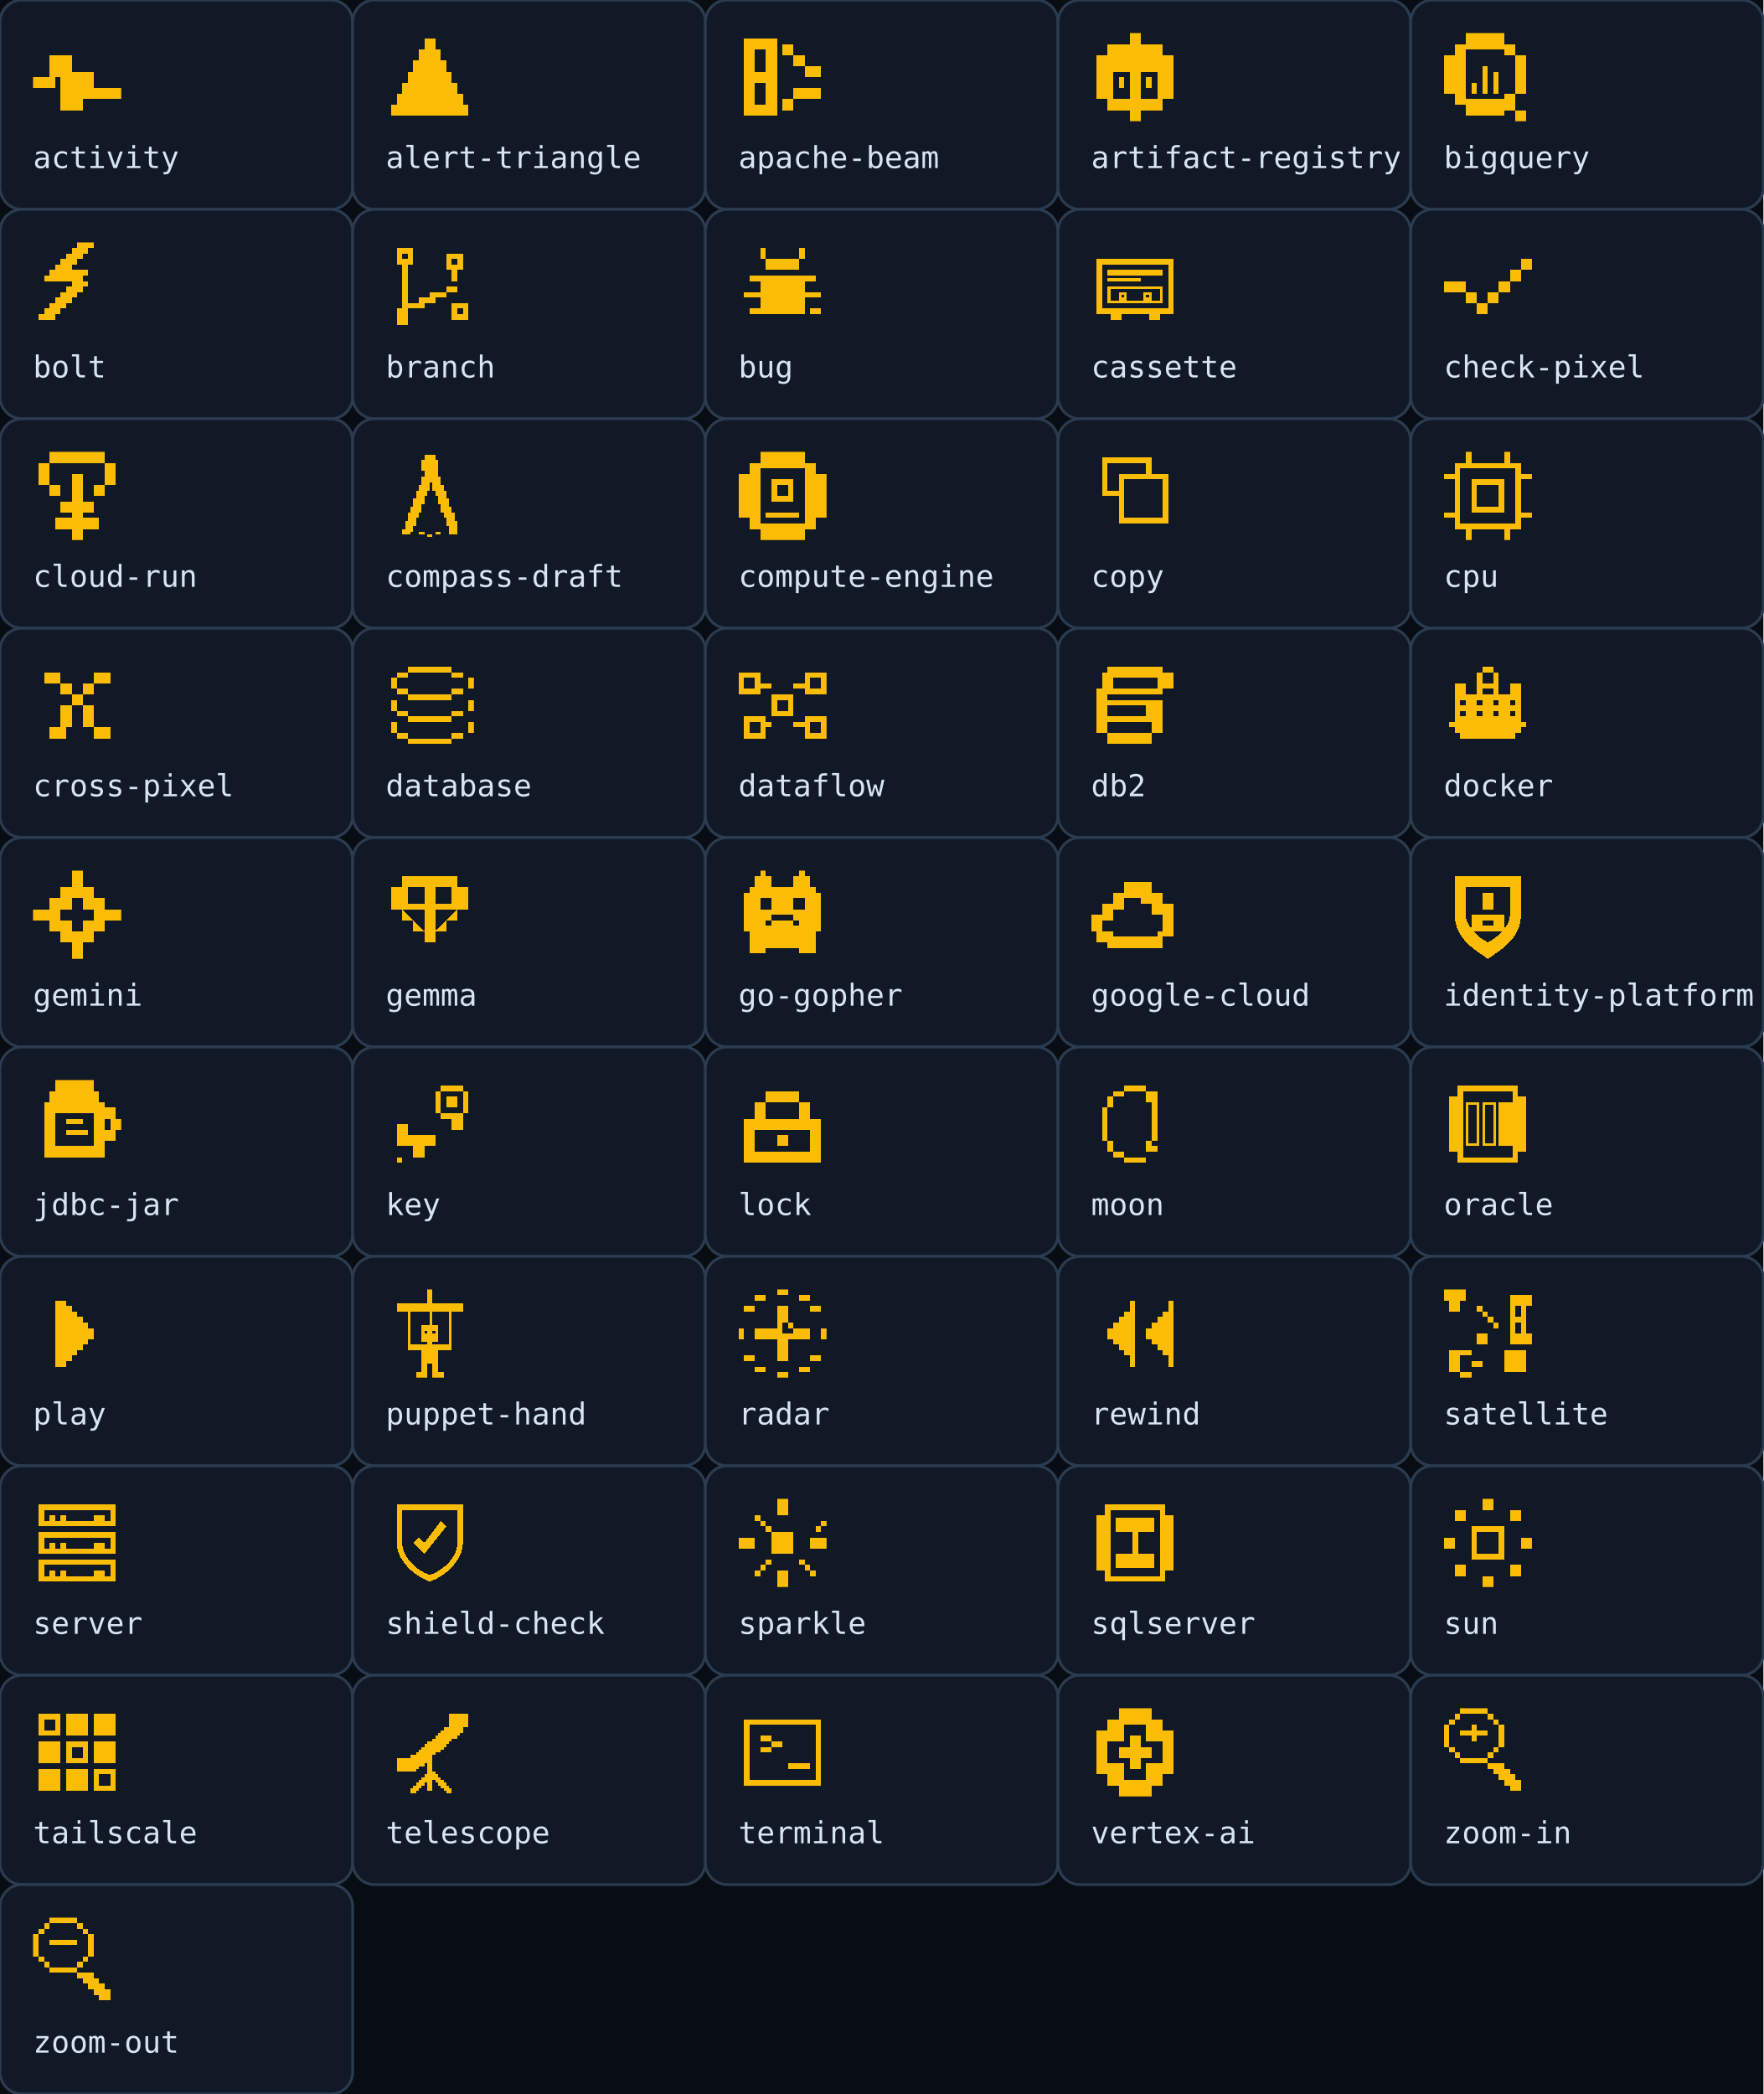
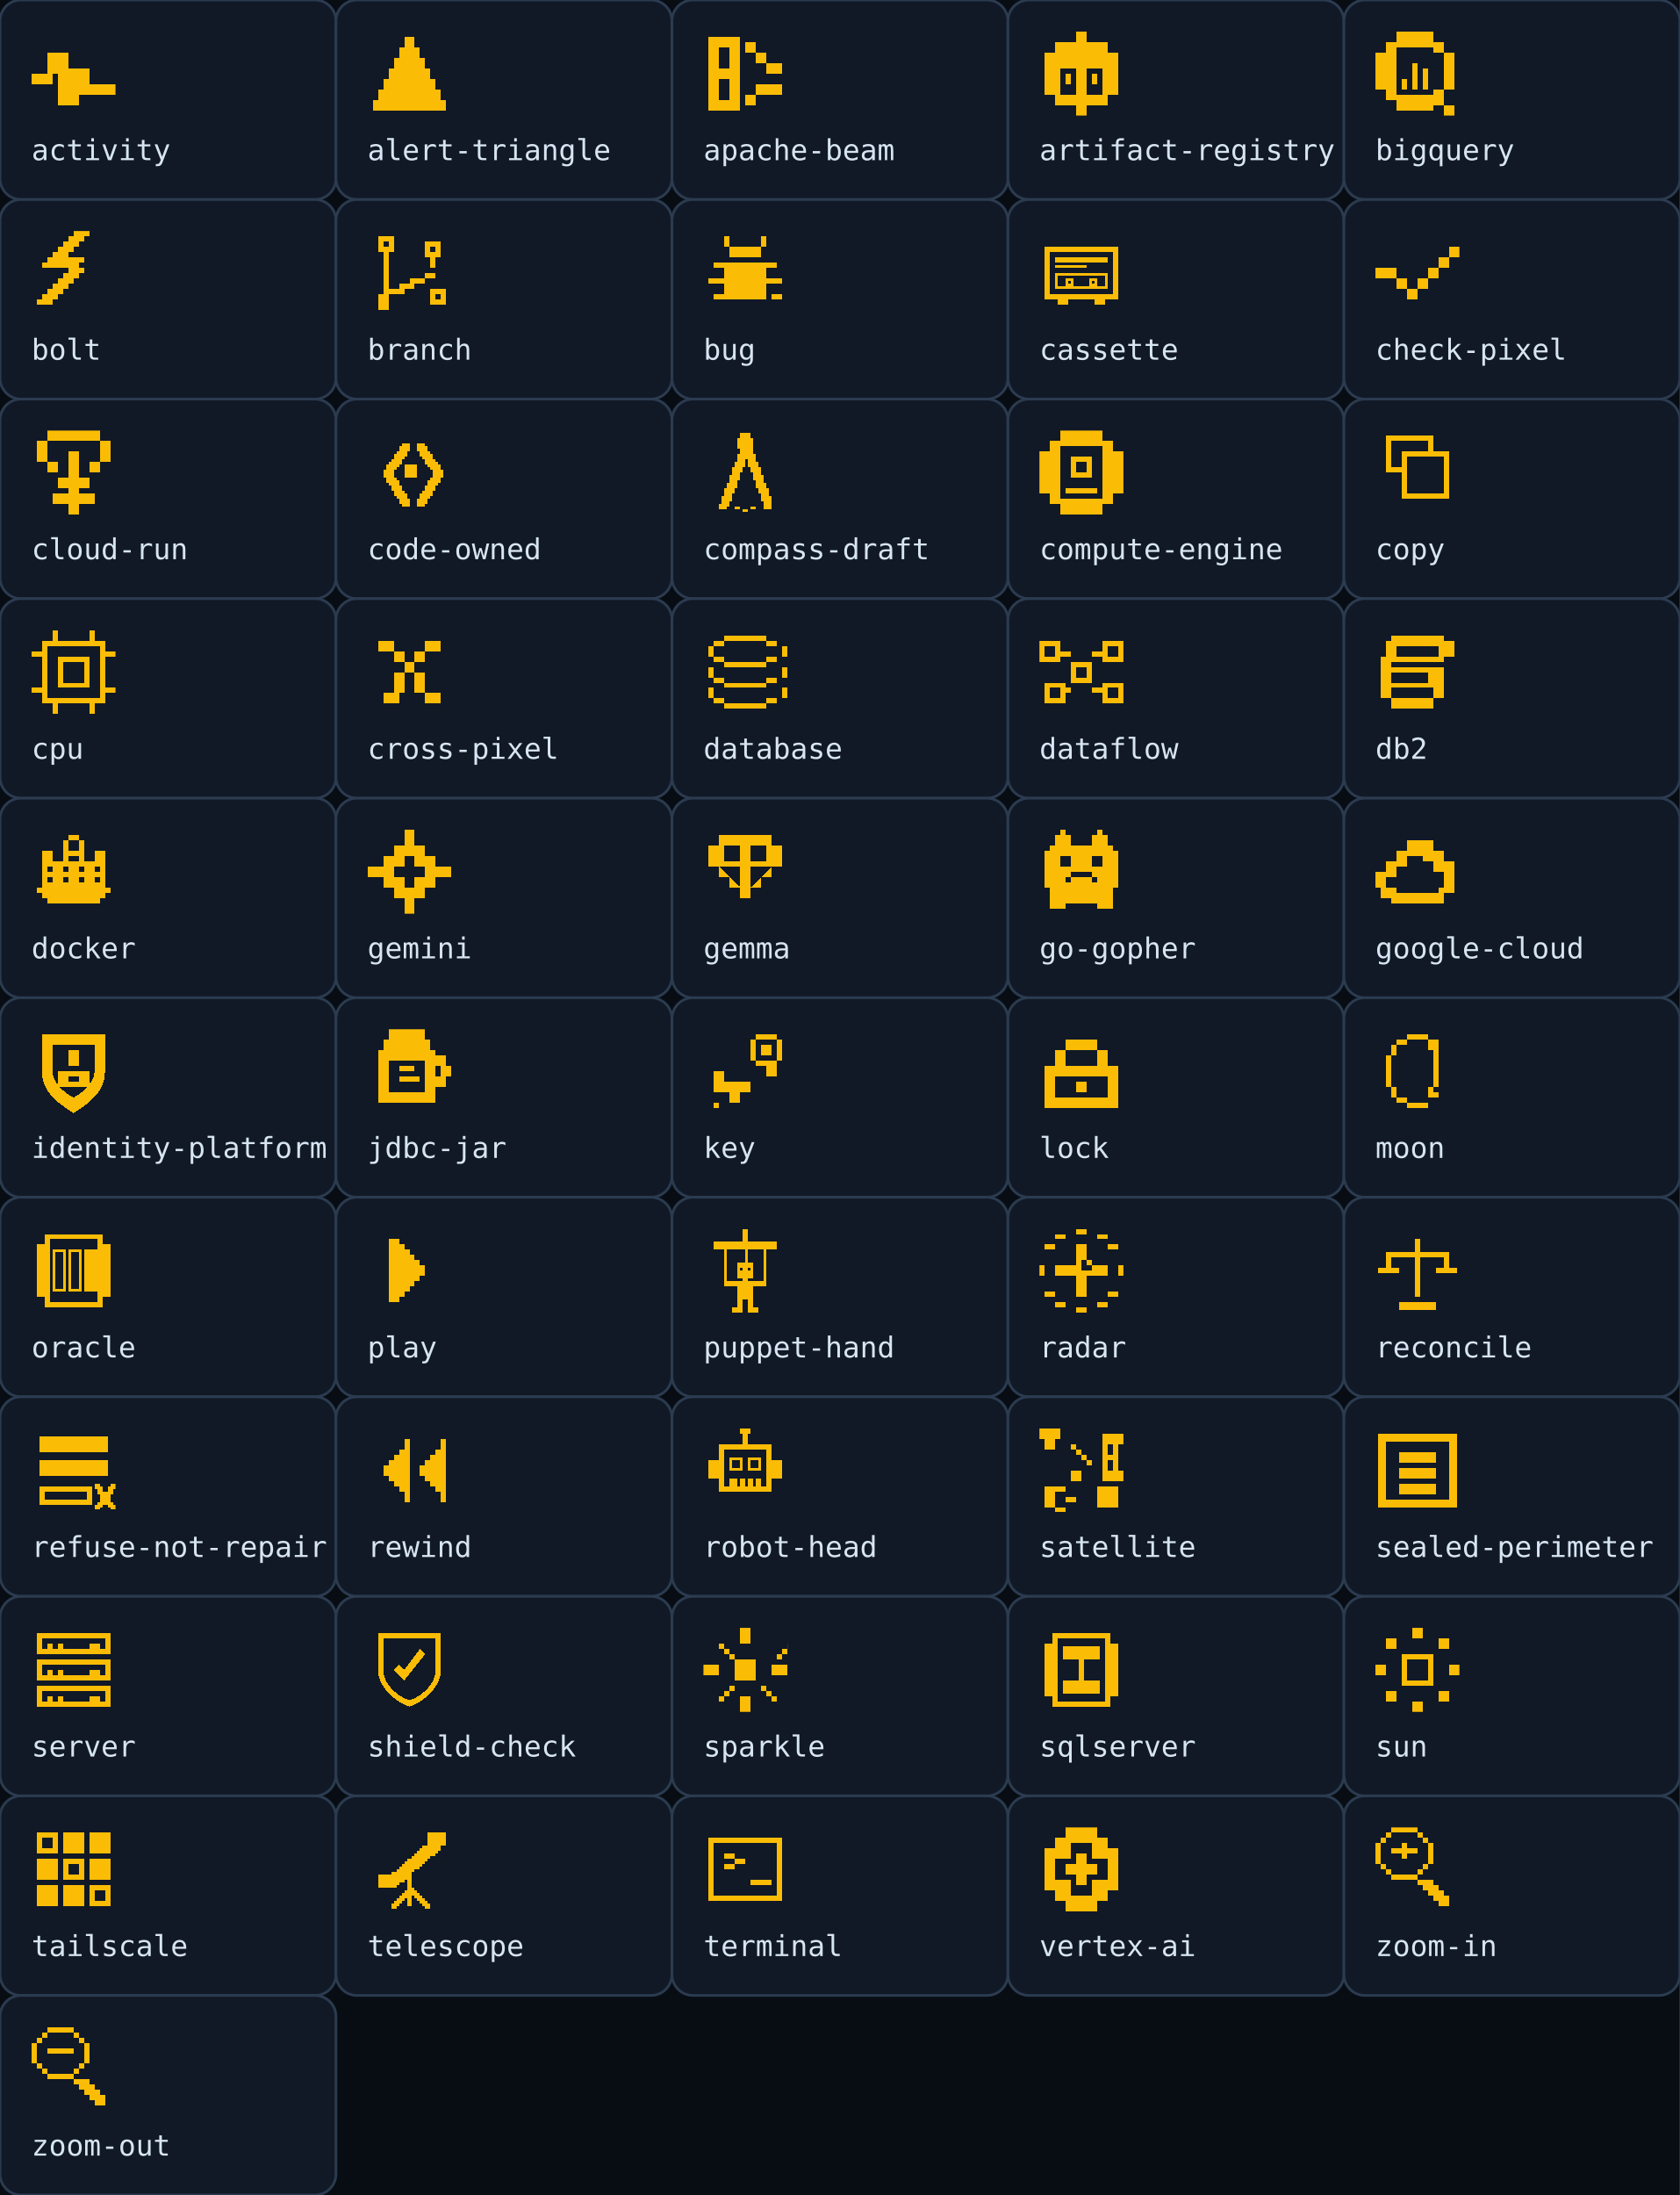
- <svg xmlns="http://www.w3.org/2000/svg" width="640" height="760" viewBox="0 0 640 760">
+ <svg xmlns="http://www.w3.org/2000/svg" width="640" height="836" viewBox="0 0 640 836">
  <defs>
    <symbol id="pixel-activity" viewBox="0 0 16 16">
      <path d="M0 8h4v2H0V8zm3 0h2v-4H3v4zm2-4h2v10H5V4zm2 10h2v-7H7v7zm2-7h2v5H9V7zm2 5h2v-2h-2v2zm2-2h3v2h-3v-2z" />
    </symbol>
    <symbol id="pixel-alert-triangle" viewBox="0 0 16 16">
      <path d="M7 1h2v2H7V1zm-1 2h4v2H6V3zm-1 2h6v2H5V5zm-1 2h8v2H4V7zm-1 2h10v2H3V9zm-1 2h12v2H2v-2zm-1 2h14v2H1v-2zm6-7h2v4H7V6zm0 5h2v2H7v-2z" />
    </symbol>
    <symbol id="pixel-apache-beam" viewBox="0 0 16 16">
      <path d="M1 1h6v14H1V1zm2 2v4h2V3H3zm0 6v4h2V9H3zm5-7h2v2H8V2zm2 2h2v2h-2V4zm2 2h3v2h-3V6zm-2 4h5v2h-5v-2zm-2 2h2v2H8v-2z" />
    </symbol>
    <symbol id="pixel-artifact-registry" viewBox="0 0 16 16">
      <path d="M7 0h2v2h4v2h2v8h-2v2H9v2H7v-2H3v-2H1V4h2V2h4V0zM4 4h8v2H4V4zm0 3v5h3V7H4zm5 0v5h3V7H9zM5 8h1v2H5V8zm5 0h1v2h-1V8z" />
    </symbol>
    <symbol id="pixel-bigquery" viewBox="0 0 16 16">
      <path d="M4 0h7v2h2v2h2v7h-2v2h-2v2H4v-2H2v-2H0V4h2V2h2V0zm0 3v9h7v-1h2V4h-2V3H4zm1 6h1v2H5V9zm2-3h1v5H7V6zm2 1h1v4H9V7zm2 5h2v2h-2v-2zm2 2h2v2h-2v-2z" />
    </symbol>
    <symbol id="pixel-bolt" viewBox="0 0 16 16">
      <path d="M8 0h3v1h-3zM7 1h3v1h-3zM6 2h3v1h-3zM5 3h3v1h-3zM4 4h3v1h-3zM3 5h7v1h-7zM2 6h7v1h-7zM7 7h3v1h-3zM6 8h3v1h-3zM5 9h3v1h-3zM4 10h3v1h-3zM3 11h3v1h-3zM2 12h3v1h-3zM1 13h3v1h-3z" />
    </symbol>
    <symbol id="pixel-branch" viewBox="0 0 16 16">
      <path d="M2 1h3v3H2V1zm1 1v1h1V2H3zm0 2h1v8H3V4zm0 8h1v3H3v-3zm0 3H2v-3h1v3zm8-13h3v3h-3V2zm1 1v1h1V3h-1zm0 2h1v2h-1V5zm-1 3h2v1h-2V8zm-2 1h2v1H8V9zm-2 1h2v1H6v-1zm-2 1h2v1H4v-1zm7 0h3v3h-3v-3zm1 1v1h1v-1h-1z" />
    </symbol>
    <symbol id="pixel-bug" viewBox="0 0 16 16">
      <path d="M4 1h1v2H4V1zm7 0h1v2h-1V1zM5 3h6v2H5V3zm-3 3h2v1H2V6zm10 0h2v1h-2V6zM1 9h3v1H1V9zm11 0h3v1h-3V9zm1 3h2v1h-2v-1zM2 12h2v1H2v-1zm2-6h8v7H4V6zm2 2h4v4H6V8z" />
    </symbol>
    <symbol id="pixel-cassette" viewBox="0 0 32 32">
      <path d="M2 6h28v2H2V6zM2 8h2v18H2V8zM28 8h2v18H28V8zM6 10h20v2H6V10zM6 13h12v1H6V13zM6 16h20v1H6V16zM6 17h1v5H6V17zM25 17h1v5H25V17zM10 18h3v1H10V18zM19 18h3v1H19V18zM10 19h1v3H10V19zM12 19h1v3H12V19zM19 19h1v3H19V19zM21 19h1v3H21V19zM11 20h1v2H11V20zM20 20h1v2H20V20zM7 21h3v1H7V21zM13 21h6v1H13V21zM22 21h3v1H22V21zM4 24h24v2H4V24zM7 26h4v2H7V26zM21 26h4v2H21V26z" />
    </symbol>
    <symbol id="pixel-check-pixel" viewBox="0 0 16 16">
      <path d="M14 3h2v2h-2V3zm-2 2h2v2h-2V5zm-2 2h2v2h-2V7zm-2 2h2v2H8V9zM6 11h2v2H6v-2zM4 9h2v2H4V9zM2 7h2v2H2V7zm-2 0h2v2H0V7z" />
    </symbol>
    <symbol id="pixel-cloud-run" viewBox="0 0 16 16">
      <path d="M3 0h10v2h2v4h-2v2h-2V6h2V2H3v4h2v2H3V6H1V2h2V0zm4 4h2v8h3v2H9v2H7v-2H4v-2h3V4zm-2 5h2v2H5V9zm4 0h2v2H9V9z" />
    </symbol>
+     <symbol id="pixel-code-owned" viewBox="0 0 32 32">
+       <path d="M13 5h3v3H13V5zM19 5h3v3H19V5zM12 6h1v7H12V6zM22 6h1v7H22V6zM11 8h1v6H11V8zM13 8h2v2H13V8zM20 8h2v2H20V8zM23 8h1v6H23V8zM10 9h1v6H10V9zM24 9h1v6H24V9zM13 10h1v1H13V10zM21 10h1v1H21V10zM9 11h1v12H9V11zM25 11h1v12H25V11zM8 12h1v9H8V12zM26 12h1v9H26V12zM7 13h1v7H7V13zM14 13h5v5H14V13zM27 13h1v7H27V13zM6 15h1v3H6V15zM28 15h1v3H28V15zM10 18h1v7H10V18zM24 18h1v7H24V18zM11 19h1v7H11V19zM23 19h1v7H23V19zM12 21h1v7H12V21zM22 21h1v7H22V21zM13 23h1v6H13V23zM21 23h1v6H21V23zM14 24h1v5H14V24zM20 24h1v5H20V24zM15 26h1v3H15V26zM19 26h1v3H19V26z" />
+     </symbol>
    <symbol id="pixel-compass-draft" viewBox="0 0 32 32">
      <path d="M14 1h4v10H14V1zM13 3h1v4H13V3zM18 3h1v13H18V3zM13 9h1v10H13V9zM19 9h1v10H19V9zM14 11h2v3H14V11zM17 11h1v3H17V11zM12 12h1v10H12V12zM20 12h1v10H20V12zM11 14h1v10H11V14zM14 14h1v2H14V14zM21 14h1v10H21V14zM10 17h1v10H10V17zM22 17h1v10H22V17zM9 20h1v9H9V20zM23 20h1v10H23V20zM8 22h1v8H8V22zM24 22h1v8H24V22zM7 25h1v5H7V25zM25 25h1v5H25V25zM6 28h1v2H6V28zM12 29h2v1H12V29zM18 29h2v1H18V29zM15 30h2v1H15V30z" />
    </symbol>
    <symbol id="pixel-compute-engine" viewBox="0 0 16 16">
      <path d="M4 0h8v2h2v2h2v8h-2v2h-2v2H4v-2H2v-2H0V4h2V2h2V0zm0 3v10h8V3H4zm2 2h4v4H6V5zm1 1v2h2V6H7zm-2 5h6v1H5v-1z" />
    </symbol>
    <symbol id="pixel-copy" viewBox="0 0 16 16">
      <path d="M2 1h9v1h-9zM2 2h1v1h-1zM10 2h1v1h-1zM2 3h1v1h-1zM10 3h1v1h-1zM2 4h1v1h-1zM5 4h9v1h-9zM2 5h1v1h-1zM5 5h1v1h-1zM13 5h1v1h-1zM2 6h1v1h-1zM5 6h1v1h-1zM13 6h1v1h-1zM2 7h4v1h-4zM13 7h1v1h-1zM5 8h1v1h-1zM13 8h1v1h-1zM5 9h1v1h-1zM13 9h1v1h-1zM5 10h1v1h-1zM13 10h1v1h-1zM5 11h1v1h-1zM13 11h1v1h-1zM5 12h9v1h-9z" />
    </symbol>
    <symbol id="pixel-cpu" viewBox="0 0 16 16">
      <path d="M4 0h1v2H4V0zm7 0h1v2h-1V0zM0 4h2v1H0V4zm0 7h2v1H0v-1zm14-7h2v1h-2V4zm0 7h2v1h-2v-1zM4 14h1v2H4v-2zm7 0h1v2h-1v-2zM2 2h12v12H2V2zm1 1v10h10V3H3zm2 2h6v6H5V5zm1 1v4h4V6H6z" />
    </symbol>
    <symbol id="pixel-cross-pixel" viewBox="0 0 16 16">
      <path d="M2 2h3v2H2V2zm9 0h3v2h-3V2zm-2 2h2v2H9V4zm-4 0h2v2H5V4zm2 2h2v2H7V6zm-2 2h2v2H5V8zm4 0h2v2H9V8zm-4 2h2v2H5v-2zm4 0h2v2H9v-2zm-6 2h3v2H3v-2zm8 0h3v2h-3v-2z" />
    </symbol>
    <symbol id="pixel-database" viewBox="0 0 16 16">
      <path d="M4 1h8v1H4V1zM2 2h2v1H2V2zm10 0h2v1h-2V2zM1 3h1v2H1V3zm14 0h1v2h-1V3zM2 5h2v1H2V5zm10 0h2v1h-2V5zm-8 1h8v1H4V6zm-3 1h1v2H1V7zm14 0h1v2h-1V7zM2 9h2v1H2V9zm10 0h2v1h-2V9zm-8 1h8v1H4v-1zm-3 1h1v2H1v-2zm14 0h1v2h-1v-2zm-13 2h2v1H2v-1zm10 0h2v1h-2v-1zm-8 1h8v1H4v-1z" />
    </symbol>
    <symbol id="pixel-dataflow" viewBox="0 0 16 16">
      <path d="M0 2h4v4H0V2zm1 1v2h2V3H1zm0 7h4v4H1v-4zm1 1v2h2v-2H2zM6 6h4v4H6V6zm1 1v2h2V7H7zm5-5h4v4h-4V2zm1 1v2h2V3h-2zm-1 7h4v4h-4v-4zm1 1v2h2v-2h-2zM4 4h2v1H4V4zm6 0h2v1h-2V4zM4 11h2v1H4v-1zm6 0h2v1h-2v-1z" />
    </symbol>
    <symbol id="pixel-db2" viewBox="0 0 16 16">
      <path d="M3 1h10v1h2v3h-2v8h-2v2H3v-2H1V5h1V2h1V1zm1 2v2h8V3H4zM3 7h10V6H3v1zm0 3h7V8H3v2zm0 3h8v-2H3v2zm8-5h2v1h-2V8zm0 2h2v1h-2v-1z" />
    </symbol>
    <symbol id="pixel-docker" viewBox="0 0 16 16">
      <path d="M7 1h2v1h-2zM6 2h1v1h-1zM9 2h1v1h-1zM6 3h1v1h-1zM9 3h1v1h-1zM2 4h2v1h-2zM6 4h4v1h-4zM12 4h2v1h-2zM2 5h2v1h-2zM6 5h1v1h-1zM9 5h1v1h-1zM12 5h2v1h-2zM2 6h12v1h-12zM2 7h1v1h-1zM4 7h2v1h-2zM7 7h2v1h-2zM10 7h2v1h-2zM13 7h1v1h-1zM2 8h12v1h-12zM2 9h1v1h-1zM4 9h2v1h-2zM7 9h2v1h-2zM10 9h2v1h-2zM13 9h1v1h-1zM2 10h12v1h-12zM1 11h14v1h-14zM2 12h12v1h-12zM3 13h10v1h-10z" />
    </symbol>
    <symbol id="pixel-gemini" viewBox="0 0 16 16">
      <path d="M7 0h2v3h2v2h2v2h3v2h-3v2h-2v2H9v3H7v-3H5v-2H3V9H0V7h3V5h2V3h2V0zm0 5v2H5v2h2v2h2V9h2V7H9V5H7z" />
    </symbol>
    <symbol id="pixel-gemma" viewBox="0 0 16 16">
      <path d="M3 1h10v2h2v4h-2v2h-2v2H9v2H7v-2H5V9H3V7H1V3h2V1zm1 2v3h3V3H4zm5 0v3h3V3H9zM3 7l4 4V7H3zm6 0v4l4-4H9z" />
    </symbol>
    <symbol id="pixel-go-gopher" viewBox="0 0 16 16">
      <path d="M4 0h1v1h-1zM11 0h1v1h-1zM3 1h3v1h-3zM10 1h3v1h-3zM3 2h3v1h-3zM10 2h3v1h-3zM2 3h12v1h-12zM1 4h14v1h-14zM1 5h3v1h-3zM6 5h4v1h-4zM12 5h3v1h-3zM1 6h3v1h-3zM6 6h4v1h-4zM12 6h3v1h-3zM1 7h14v1h-14zM1 8h5v1h-5zM10 8h5v1h-5zM1 9h4v1h-4zM6 9h4v1h-4zM11 9h4v1h-4zM1 10h14v1h-14zM2 11h12v1h-12zM2 12h12v1h-12zM2 13h12v1h-12zM2 14h3v1h-3zM11 14h3v1h-3z" />
    </symbol>
    <symbol id="pixel-google-cloud" viewBox="0 0 16 16">
      <path d="M6 2h5v2h2v2h2v6h-2v2H3v-1H1v-2H0V8h2V6h2V4h2V2zm0 3v2H4v2H2v2h2v1h8v-1h1V8h-2V6H9V5H6z" />
    </symbol>
    <symbol id="pixel-identity-platform" viewBox="0 0 16 16">
      <path d="M2 1h12v7c0 4-3 6-6 8-3-2-6-4-6-8V1zm2 2v5c0 2 2 4 4 5 2-1 4-3 4-5V3H4zm3 1h2v3H7V4zM5 8h6v3H5V8zm2 1v1h2V9H7z" />
    </symbol>
    <symbol id="pixel-jdbc-jar" viewBox="0 0 16 16">
      <path d="M4 0h7v2H4V0zM3 2h9v2H3V2zM2 4h11v10H2V4zm2 2v6h7V6H4zm2 1h3v1H6V7zm0 2h4v1H6V9zm7-4h2v2h-2V5zm0 4h2v2h-2V9zm1-2h2v2h-2V7z" />
    </symbol>
    <symbol id="pixel-key" viewBox="0 0 16 16">
      <path d="M10 1h4v1h-4V1zM9 2h1v4H9V2zm5 0h1v4h-1V2zm-4 4h4v1h-4V6zm-8 4h7v2H2v-2zm0-2h2v2H2V8zm3 4h2v2H5v-2zm-3 2h1v1H2v-1zm10-7h2v2h-2V7zm-1-4h2v2h-2V3z" />
    </symbol>
    <symbol id="pixel-lock" viewBox="0 0 16 16">
      <path d="M5 2h6v2H5V2zm-2 2h2v3H3V4zm8 0h2v3h-2V4zM1 7h14v8H1V7zm2 2v4h10V9H3zm4 1h2v1H7v-1zm0 1h2v1H7v-1z" />
    </symbol>
    <symbol id="pixel-moon" viewBox="0 0 16 16">
      <path d="M6 1h4v1H6V1zM4 2h2v1H4V2zm6 0h2v2h-2V2zM3 3h1v2H3V3zm8 1h1v2h-1V4zM2 5h1v6H2V5zm9 1h1v4h-1V6zM3 11h1v2H3v-2zm8-1h1v2h-1v-2zm-5 4h4v1H6v-1zm4-1h2v-2h-2v2zm-6 0h2v1H4v-1z" />
    </symbol>
    <symbol id="pixel-oracle" viewBox="0 0 32 32">
      <path d="M5 2h22v2H5V2zM5 4h2v26H5V4zM25 4h2v26H25V4zM2 6h3v20H2V6zM27 6h3v20H27V6zM8 8h5v1H8V8zM14 8h5v1H14V8zM20 8h5v16H20V8zM8 9h1v15H8V9zM12 9h1v15H12V9zM14 9h1v15H14V9zM18 9h1v15H18V9zM9 23h3v1H9V23zM15 23h3v1H15V23zM7 28h18v2H7V28z" />
    </symbol>
    <symbol id="pixel-play" viewBox="0 0 16 16">
      <path d="M4 2h2v1H4V2zm0 1h3v1H4V3zm0 1h4v1H4V4zm0 1h5v1H4V5zm0 1h6v1H4V6zm0 1h7v2H4V7zm0 2h6v1H4V9zm0 1h5v1H4v-1zm0 1h4v1H4v-1zm0 1h3v1H4v-1zm0 1h2v1H4v-1z" />
    </symbol>
    <symbol id="pixel-puppet-hand" viewBox="0 0 32 32">
      <path d="M15 0h2v8H15V0zM4 5h11v3H4V5zM17 5h11v3H17V5zM8 8h1v14H8V8zM16 8h1v19H16V8zM23 8h1v14H23V8zM13 13h3v2H13V13zM17 13h2v2H17V13zM13 15h1v4H13V15zM15 15h1v12H15V15zM18 15h1v4H18V15zM14 16h1v3H14V16zM17 16h1v3H17V16zM9 20h6v2H9V20zM17 20h6v2H17V20zM13 22h2v10H13V22zM17 22h2v10H17V22zM11 30h2v2H11V30zM19 30h2v2H19V30z" />
    </symbol>
    <symbol id="pixel-radar" viewBox="0 0 16 16">
      <path d="M7 0h2v1H7V0zM3 1h2v1H3V1zm8 0h2v1h-2V1zM1 3h2v1H1V3zm12 0h2v1h-2V3zM0 7h1v2H0V7zm15 0h1v2h-1V7zM1 12h2v1H1v-1zm12 0h2v1h-2v-1zM3 14h2v1H3v-1zm8 0h2v1h-2v-1zM7 15h2v1H7v-1zM7 3h2v4h4v2H9v4H7V9H3V7h4V3zm1 3v2h2V6H8z" />
    </symbol>
+     <symbol id="pixel-reconcile" viewBox="0 0 32 32">
+       <path d="M15 4h2v22H15V4zM4 9h11v2H4V9zM17 9h11v2H17V9zM4 11h2v6H4V11zM26 11h2v6H26V11zM1 15h3v2H1V15zM6 15h3v2H6V15zM23 15h3v2H23V15zM28 15h3v2H28V15zM9 28h14v3H9V28z" />
+     </symbol>
+     <symbol id="pixel-refuse-not-repair" viewBox="0 0 32 32">
+       <path d="M3 3h26v6H3V3zM3 12h26v6H3V12zM24 21h2v2H24V21zM30 21h2v2H30V21zM3 22h20v2H3V22zM26 22h1v8H26V22zM29 22h1v8H29V22zM25 23h1v2H25V23zM30 23h1v2H30V23zM3 24h2v5H3V24zM21 24h2v5H21V24zM27 24h2v5H27V24zM5 27h16v2H5V27zM25 28h1v3H25V28zM30 28h1v3H30V28zM24 29h1v2H24V29zM31 29h1v2H31V29z" />
+     </symbol>
    <symbol id="pixel-rewind" viewBox="0 0 16 16">
      <path d="M7 2h1v12H7V2zm-1 2h1v8H6V4zm-1 1h1v6H5V5zm-1 1h1v4H4V6zm-1 1h1v2H3V7zm11-5h1v12h-1V2zm-1 2h1v8h-1V4zm-1 1h1v6h-1V5zm-1 1h1v4h-1V6zm-1 1h1v2h-1V7z" />
    </symbol>
+     <symbol id="pixel-robot-head" viewBox="0 0 32 32">
+       <path d="M14 0h4v2H14V0zM15 2h2v6H15V2zM6 6h9v2H6V6zM17 6h9v2H17V6zM6 8h2v16H6V8zM24 8h2v16H24V8zM10 11h5v1H10V11zM17 11h5v1H17V11zM2 12h4v7H2V12zM10 12h1v4H10V12zM14 12h1v4H14V12zM17 12h1v4H17V12zM21 12h1v4H21V12zM26 12h4v7H26V12zM11 15h3v1H11V15zM18 15h3v1H18V15zM10 19h3v5H10V19zM14 19h2v5H14V19zM17 19h2v5H17V19zM20 19h2v5H20V19zM8 22h2v2H8V22zM13 22h1v2H13V22zM16 22h1v2H16V22zM19 22h1v2H19V22zM22 22h2v2H22V22z" />
+     </symbol>
    <symbol id="pixel-satellite" viewBox="0 0 16 16">
      <path d="M0 0h4v2H0V0zm1 2h2v2H1V2zm5 1h1v1H6V3zm1 1h1v1H7V4zm1 1h1v1H8V5zm1 1h1v1H9V6zm-3 2h2v2H6V8zm6-7h4v2h-4V1zm0 2h1v2h-1V3zm2 0h1v2h-1V3zm-2 2h3v1h-3V5zm0 1h1v2h-1V6zm2 0h1v2h-1V6zm-2 2h4v2h-4V8zM1 11h2v4H1v-4zm2 0h2v1H3v-1zm2 2h2v1H5v-1zm-2 2h2v1H3v-1zm8-4h4v4h-4v-4z" />
+     </symbol>
+     <symbol id="pixel-sealed-perimeter" viewBox="0 0 32 32">
+       <path d="M1 2h30v3H1V2zM1 5h3v25H1V5zM28 5h3v25H28V5zM9 9h14v4H9V9zM9 15h14v4H9V15zM9 21h14v4H9V21zM4 27h24v3H4V27z" />
    </symbol>
    <symbol id="pixel-server" viewBox="0 0 16 16">
      <path d="M1 1h14v4H1V1zm1 1v2h12V2H2zm1 1h1v1H3V3zm2 0h1v1H5V3zm6 0h2v1h-2V3zM1 6h14v4H1V6zm1 1v2h12V7H2zm1 1h1v1H3V8zm2 0h1v1H5V8zm6 0h2v1h-2V8zM1 11h14v4H1v-4zm1 1v2h12v-2H2zm1 1h1v1H3v-1zm2 0h1v1H5v-1zm6 0h2v1h-2v-1z" />
    </symbol>
    <symbol id="pixel-shield-check" viewBox="0 0 16 16">
      <path d="M2 1h12v7c0 3-3 6-6 7-3-1-6-4-6-7V1zm1 1v6c0 2.5 2.5 5 5 5.8 2.5-.8 5-3.3 5-5.8V2H3zm8 3l-4 5-2-2 1-1 1 1 3-4 1 1z" />
    </symbol>
    <symbol id="pixel-sparkle" viewBox="0 0 16 16">
      <path d="M7 0h2v3H7V0zM7 13h2v3H7v-3zM0 7h3v2H0V7zm13 0h3v2h-3V7zm3-4h1v1h-1V3zm-1 1h1v1h-1V4zm-1 1h1v1h-1V5zM3 3h1v1H3V3zm1 1h1v1H4V4zm1 1h1v1H5V5zm6 6h1v1h-1v-1zm1 1h1v1h-1v-1zm1 1h1v1h-1v-1zM5 11h1v1H5v-1zm-1 1h1v1H4v-1zm-1 1h1v1H3v-1zM6 6h4v4H6V6z" />
    </symbol>
    <symbol id="pixel-sqlserver" viewBox="0 0 32 32">
      <path d="M5 2h22v2H5V2zM5 4h2v26H5V4zM25 4h2v26H25V4zM2 6h3v20H2V6zM27 6h3v20H27V6zM9 7h14v5H9V7zM15 12h2v13H15V12zM9 20h6v5H9V20zM17 20h6v5H17V20zM7 28h18v2H7V28z" />
    </symbol>
    <symbol id="pixel-sun" viewBox="0 0 16 16">
      <path d="M7 0h2v2H7V0zm0 14h2v2H7v-2zM0 7h2v2H0V7zm14 0h2v2h-2V7zM2 2h2v2H2V2zm10 0h2v2h-2V2zM2 12h2v2H2v-2zm10 0h2v2h-2v-2zM5 5h6v6H5V5zm1 1v4h4V6H6z" />
    </symbol>
    <symbol id="pixel-tailscale" viewBox="0 0 16 16">
      <path d="M1 1h4v4H1V1zm5 0h4v4H6V1zm5 0h4v4h-4V1zM1 6h4v4H1V6zm5 0h4v4H6V6zm5 0h4v4h-4V6zM1 11h4v4H1v-4zm5 0h4v4H6v-4zm5 0h4v4h-4v-4zM2 2v2h2V2H2zm5 5v2h2V7H7zm5 5v2h2v-2h-2z" />
    </symbol>
    <symbol id="pixel-telescope" viewBox="0 0 32 32">
      <path d="M23 2h7v5H23V2zM21 7h7v2H21V7zM20 8h1v7H20V8zM19 9h1v7H19V9zM21 9h6v1H21V9zM18 10h1v6H18V10zM21 10h5v1H21V10zM17 11h1v6H17V11zM21 11h3v1H21V11zM15 12h2v18H15V12zM21 12h2v1H21V12zM14 13h1v7H14V13zM21 13h1v1H21V13zM13 14h1v7H13V14zM12 15h1v6H12V15zM11 16h1v6H11V16zM9 17h2v6H9V17zM4 18h5v5H4V18zM17 23h1v3H17V23zM14 24h1v3H14V24zM18 24h1v3H18V24zM13 25h1v3H13V25zM19 25h1v3H19V25zM12 26h1v3H12V26zM20 26h1v3H20V26zM11 27h1v3H11V27zM21 27h1v3H21V27zM10 28h1v3H10V28zM22 28h1v3H22V28zM9 29h1v2H9V29zM23 29h1v2H23V29z" />
    </symbol>
    <symbol id="pixel-terminal" viewBox="0 0 16 16">
      <path d="M1 2h14v12H1V2zm1 1v10h12V3H2zm2 2h2v1H4V5zm2 1h2v1H6V6zm-2 1h2v1H4V7zm5 3h4v1H9v-1z" />
    </symbol>
    <symbol id="pixel-vertex-ai" viewBox="0 0 16 16">
      <path d="M5 0h6v2h2v2h2v8h-2v2h-2v2H5v-2H3v-2H1V4h2V2h2V0zm1 3v3H3v4h3v3h4v-3h3V6h-3V3H6zm1 2h2v2h2v2H9v2H7V9H5V7h2V5z" />
    </symbol>
    <symbol id="pixel-zoom-in" viewBox="0 0 16 16">
      <path d="M3 0h5v1h-5zM2 1h1v1h-1zM8 1h1v1h-1zM1 2h1v1h-1zM9 2h1v1h-1zM0 3h1v1h-1zM5 3h1v1h-1zM10 3h1v1h-1zM0 4h1v1h-1zM3 4h5v1h-5zM10 4h1v1h-1zM0 5h1v1h-1zM5 5h1v1h-1zM10 5h1v1h-1zM0 6h1v1h-1zM10 6h1v1h-1zM1 7h1v1h-1zM9 7h1v1h-1zM2 8h1v1h-1zM8 8h1v1h-1zM3 9h5v1h-5zM8 10h3v1h-3zM9 11h3v1h-3zM10 12h3v1h-3zM11 13h3v1h-3zM12 14h2v1h-2z" />
    </symbol>
    <symbol id="pixel-zoom-out" viewBox="0 0 16 16">
      <path d="M3 0h5v1h-5zM2 1h1v1h-1zM8 1h1v1h-1zM1 2h1v1h-1zM9 2h1v1h-1zM0 3h1v1h-1zM10 3h1v1h-1zM0 4h1v1h-1zM3 4h5v1h-5zM10 4h1v1h-1zM0 5h1v1h-1zM10 5h1v1h-1zM0 6h1v1h-1zM10 6h1v1h-1zM1 7h1v1h-1zM9 7h1v1h-1zM2 8h1v1h-1zM8 8h1v1h-1zM3 9h5v1h-5zM8 10h3v1h-3zM9 11h3v1h-3zM10 12h3v1h-3zM11 13h3v1h-3zM12 14h2v1h-2z" />
    </symbol>
  </defs>
  <rect width="100%" height="100%" fill="#080d14" />
  <g transform="translate(0 0)">
    <rect width="128" height="76" rx="8" fill="#111927" stroke="#2b3b50" />
    <svg x="12" y="12" width="32" height="32" viewBox="0 0 16 16" fill="#FBBC05" shape-rendering="crispEdges">
      <use href="#pixel-activity" />
    </svg>
    <text x="12" y="61" fill="#d7e4f2" font-family="ui-monospace, monospace" font-size="11">activity</text>
  </g>
  <g transform="translate(128 0)">
    <rect width="128" height="76" rx="8" fill="#111927" stroke="#2b3b50" />
    <svg x="12" y="12" width="32" height="32" viewBox="0 0 16 16" fill="#FBBC05" shape-rendering="crispEdges">
      <use href="#pixel-alert-triangle" />
    </svg>
    <text x="12" y="61" fill="#d7e4f2" font-family="ui-monospace, monospace" font-size="11">alert-triangle</text>
  </g>
  <g transform="translate(256 0)">
    <rect width="128" height="76" rx="8" fill="#111927" stroke="#2b3b50" />
    <svg x="12" y="12" width="32" height="32" viewBox="0 0 16 16" fill="#FBBC05" shape-rendering="crispEdges">
      <use href="#pixel-apache-beam" />
    </svg>
    <text x="12" y="61" fill="#d7e4f2" font-family="ui-monospace, monospace" font-size="11">apache-beam</text>
  </g>
  <g transform="translate(384 0)">
    <rect width="128" height="76" rx="8" fill="#111927" stroke="#2b3b50" />
    <svg x="12" y="12" width="32" height="32" viewBox="0 0 16 16" fill="#FBBC05" shape-rendering="crispEdges">
      <use href="#pixel-artifact-registry" />
    </svg>
    <text x="12" y="61" fill="#d7e4f2" font-family="ui-monospace, monospace" font-size="11">artifact-registry</text>
  </g>
  <g transform="translate(512 0)">
    <rect width="128" height="76" rx="8" fill="#111927" stroke="#2b3b50" />
    <svg x="12" y="12" width="32" height="32" viewBox="0 0 16 16" fill="#FBBC05" shape-rendering="crispEdges">
      <use href="#pixel-bigquery" />
    </svg>
    <text x="12" y="61" fill="#d7e4f2" font-family="ui-monospace, monospace" font-size="11">bigquery</text>
  </g>
  <g transform="translate(0 76)">
    <rect width="128" height="76" rx="8" fill="#111927" stroke="#2b3b50" />
    <svg x="12" y="12" width="32" height="32" viewBox="0 0 16 16" fill="#FBBC05" shape-rendering="crispEdges">
      <use href="#pixel-bolt" />
    </svg>
    <text x="12" y="61" fill="#d7e4f2" font-family="ui-monospace, monospace" font-size="11">bolt</text>
  </g>
  <g transform="translate(128 76)">
    <rect width="128" height="76" rx="8" fill="#111927" stroke="#2b3b50" />
    <svg x="12" y="12" width="32" height="32" viewBox="0 0 16 16" fill="#FBBC05" shape-rendering="crispEdges">
      <use href="#pixel-branch" />
    </svg>
    <text x="12" y="61" fill="#d7e4f2" font-family="ui-monospace, monospace" font-size="11">branch</text>
  </g>
  <g transform="translate(256 76)">
    <rect width="128" height="76" rx="8" fill="#111927" stroke="#2b3b50" />
    <svg x="12" y="12" width="32" height="32" viewBox="0 0 16 16" fill="#FBBC05" shape-rendering="crispEdges">
      <use href="#pixel-bug" />
    </svg>
    <text x="12" y="61" fill="#d7e4f2" font-family="ui-monospace, monospace" font-size="11">bug</text>
  </g>
  <g transform="translate(384 76)">
    <rect width="128" height="76" rx="8" fill="#111927" stroke="#2b3b50" />
    <svg x="12" y="12" width="32" height="32" viewBox="0 0 32 32" fill="#FBBC05" shape-rendering="crispEdges">
      <use href="#pixel-cassette" />
    </svg>
    <text x="12" y="61" fill="#d7e4f2" font-family="ui-monospace, monospace" font-size="11">cassette</text>
  </g>
  <g transform="translate(512 76)">
    <rect width="128" height="76" rx="8" fill="#111927" stroke="#2b3b50" />
    <svg x="12" y="12" width="32" height="32" viewBox="0 0 16 16" fill="#FBBC05" shape-rendering="crispEdges">
      <use href="#pixel-check-pixel" />
    </svg>
    <text x="12" y="61" fill="#d7e4f2" font-family="ui-monospace, monospace" font-size="11">check-pixel</text>
  </g>
  <g transform="translate(0 152)">
    <rect width="128" height="76" rx="8" fill="#111927" stroke="#2b3b50" />
    <svg x="12" y="12" width="32" height="32" viewBox="0 0 16 16" fill="#FBBC05" shape-rendering="crispEdges">
      <use href="#pixel-cloud-run" />
    </svg>
    <text x="12" y="61" fill="#d7e4f2" font-family="ui-monospace, monospace" font-size="11">cloud-run</text>
  </g>
  <g transform="translate(128 152)">
    <rect width="128" height="76" rx="8" fill="#111927" stroke="#2b3b50" />
    <svg x="12" y="12" width="32" height="32" viewBox="0 0 32 32" fill="#FBBC05" shape-rendering="crispEdges">
+       <use href="#pixel-code-owned" />
+     </svg>
+     <text x="12" y="61" fill="#d7e4f2" font-family="ui-monospace, monospace" font-size="11">code-owned</text>
+   </g>
+   <g transform="translate(256 152)">
+     <rect width="128" height="76" rx="8" fill="#111927" stroke="#2b3b50" />
+     <svg x="12" y="12" width="32" height="32" viewBox="0 0 32 32" fill="#FBBC05" shape-rendering="crispEdges">
      <use href="#pixel-compass-draft" />
    </svg>
    <text x="12" y="61" fill="#d7e4f2" font-family="ui-monospace, monospace" font-size="11">compass-draft</text>
  </g>
-   <g transform="translate(256 152)">
+   <g transform="translate(384 152)">
    <rect width="128" height="76" rx="8" fill="#111927" stroke="#2b3b50" />
    <svg x="12" y="12" width="32" height="32" viewBox="0 0 16 16" fill="#FBBC05" shape-rendering="crispEdges">
      <use href="#pixel-compute-engine" />
    </svg>
    <text x="12" y="61" fill="#d7e4f2" font-family="ui-monospace, monospace" font-size="11">compute-engine</text>
  </g>
-   <g transform="translate(384 152)">
+   <g transform="translate(512 152)">
    <rect width="128" height="76" rx="8" fill="#111927" stroke="#2b3b50" />
    <svg x="12" y="12" width="32" height="32" viewBox="0 0 16 16" fill="#FBBC05" shape-rendering="crispEdges">
      <use href="#pixel-copy" />
    </svg>
    <text x="12" y="61" fill="#d7e4f2" font-family="ui-monospace, monospace" font-size="11">copy</text>
  </g>
-   <g transform="translate(512 152)">
+   <g transform="translate(0 228)">
    <rect width="128" height="76" rx="8" fill="#111927" stroke="#2b3b50" />
    <svg x="12" y="12" width="32" height="32" viewBox="0 0 16 16" fill="#FBBC05" shape-rendering="crispEdges">
      <use href="#pixel-cpu" />
    </svg>
    <text x="12" y="61" fill="#d7e4f2" font-family="ui-monospace, monospace" font-size="11">cpu</text>
  </g>
-   <g transform="translate(0 228)">
+   <g transform="translate(128 228)">
    <rect width="128" height="76" rx="8" fill="#111927" stroke="#2b3b50" />
    <svg x="12" y="12" width="32" height="32" viewBox="0 0 16 16" fill="#FBBC05" shape-rendering="crispEdges">
      <use href="#pixel-cross-pixel" />
    </svg>
    <text x="12" y="61" fill="#d7e4f2" font-family="ui-monospace, monospace" font-size="11">cross-pixel</text>
  </g>
-   <g transform="translate(128 228)">
+   <g transform="translate(256 228)">
    <rect width="128" height="76" rx="8" fill="#111927" stroke="#2b3b50" />
    <svg x="12" y="12" width="32" height="32" viewBox="0 0 16 16" fill="#FBBC05" shape-rendering="crispEdges">
      <use href="#pixel-database" />
    </svg>
    <text x="12" y="61" fill="#d7e4f2" font-family="ui-monospace, monospace" font-size="11">database</text>
  </g>
-   <g transform="translate(256 228)">
+   <g transform="translate(384 228)">
    <rect width="128" height="76" rx="8" fill="#111927" stroke="#2b3b50" />
    <svg x="12" y="12" width="32" height="32" viewBox="0 0 16 16" fill="#FBBC05" shape-rendering="crispEdges">
      <use href="#pixel-dataflow" />
    </svg>
    <text x="12" y="61" fill="#d7e4f2" font-family="ui-monospace, monospace" font-size="11">dataflow</text>
  </g>
-   <g transform="translate(384 228)">
+   <g transform="translate(512 228)">
    <rect width="128" height="76" rx="8" fill="#111927" stroke="#2b3b50" />
    <svg x="12" y="12" width="32" height="32" viewBox="0 0 16 16" fill="#FBBC05" shape-rendering="crispEdges">
      <use href="#pixel-db2" />
    </svg>
    <text x="12" y="61" fill="#d7e4f2" font-family="ui-monospace, monospace" font-size="11">db2</text>
  </g>
-   <g transform="translate(512 228)">
+   <g transform="translate(0 304)">
    <rect width="128" height="76" rx="8" fill="#111927" stroke="#2b3b50" />
    <svg x="12" y="12" width="32" height="32" viewBox="0 0 16 16" fill="#FBBC05" shape-rendering="crispEdges">
      <use href="#pixel-docker" />
    </svg>
    <text x="12" y="61" fill="#d7e4f2" font-family="ui-monospace, monospace" font-size="11">docker</text>
  </g>
-   <g transform="translate(0 304)">
+   <g transform="translate(128 304)">
    <rect width="128" height="76" rx="8" fill="#111927" stroke="#2b3b50" />
    <svg x="12" y="12" width="32" height="32" viewBox="0 0 16 16" fill="#FBBC05" shape-rendering="crispEdges">
      <use href="#pixel-gemini" />
    </svg>
    <text x="12" y="61" fill="#d7e4f2" font-family="ui-monospace, monospace" font-size="11">gemini</text>
  </g>
-   <g transform="translate(128 304)">
+   <g transform="translate(256 304)">
    <rect width="128" height="76" rx="8" fill="#111927" stroke="#2b3b50" />
    <svg x="12" y="12" width="32" height="32" viewBox="0 0 16 16" fill="#FBBC05" shape-rendering="crispEdges">
      <use href="#pixel-gemma" />
    </svg>
    <text x="12" y="61" fill="#d7e4f2" font-family="ui-monospace, monospace" font-size="11">gemma</text>
  </g>
-   <g transform="translate(256 304)">
+   <g transform="translate(384 304)">
    <rect width="128" height="76" rx="8" fill="#111927" stroke="#2b3b50" />
    <svg x="12" y="12" width="32" height="32" viewBox="0 0 16 16" fill="#FBBC05" shape-rendering="crispEdges">
      <use href="#pixel-go-gopher" />
    </svg>
    <text x="12" y="61" fill="#d7e4f2" font-family="ui-monospace, monospace" font-size="11">go-gopher</text>
  </g>
-   <g transform="translate(384 304)">
+   <g transform="translate(512 304)">
    <rect width="128" height="76" rx="8" fill="#111927" stroke="#2b3b50" />
    <svg x="12" y="12" width="32" height="32" viewBox="0 0 16 16" fill="#FBBC05" shape-rendering="crispEdges">
      <use href="#pixel-google-cloud" />
    </svg>
    <text x="12" y="61" fill="#d7e4f2" font-family="ui-monospace, monospace" font-size="11">google-cloud</text>
  </g>
-   <g transform="translate(512 304)">
+   <g transform="translate(0 380)">
    <rect width="128" height="76" rx="8" fill="#111927" stroke="#2b3b50" />
    <svg x="12" y="12" width="32" height="32" viewBox="0 0 16 16" fill="#FBBC05" shape-rendering="crispEdges">
      <use href="#pixel-identity-platform" />
    </svg>
    <text x="12" y="61" fill="#d7e4f2" font-family="ui-monospace, monospace" font-size="11">identity-platform</text>
  </g>
-   <g transform="translate(0 380)">
+   <g transform="translate(128 380)">
    <rect width="128" height="76" rx="8" fill="#111927" stroke="#2b3b50" />
    <svg x="12" y="12" width="32" height="32" viewBox="0 0 16 16" fill="#FBBC05" shape-rendering="crispEdges">
      <use href="#pixel-jdbc-jar" />
    </svg>
    <text x="12" y="61" fill="#d7e4f2" font-family="ui-monospace, monospace" font-size="11">jdbc-jar</text>
  </g>
-   <g transform="translate(128 380)">
+   <g transform="translate(256 380)">
    <rect width="128" height="76" rx="8" fill="#111927" stroke="#2b3b50" />
    <svg x="12" y="12" width="32" height="32" viewBox="0 0 16 16" fill="#FBBC05" shape-rendering="crispEdges">
      <use href="#pixel-key" />
    </svg>
    <text x="12" y="61" fill="#d7e4f2" font-family="ui-monospace, monospace" font-size="11">key</text>
  </g>
-   <g transform="translate(256 380)">
+   <g transform="translate(384 380)">
    <rect width="128" height="76" rx="8" fill="#111927" stroke="#2b3b50" />
    <svg x="12" y="12" width="32" height="32" viewBox="0 0 16 16" fill="#FBBC05" shape-rendering="crispEdges">
      <use href="#pixel-lock" />
    </svg>
    <text x="12" y="61" fill="#d7e4f2" font-family="ui-monospace, monospace" font-size="11">lock</text>
  </g>
-   <g transform="translate(384 380)">
+   <g transform="translate(512 380)">
    <rect width="128" height="76" rx="8" fill="#111927" stroke="#2b3b50" />
    <svg x="12" y="12" width="32" height="32" viewBox="0 0 16 16" fill="#FBBC05" shape-rendering="crispEdges">
      <use href="#pixel-moon" />
    </svg>
    <text x="12" y="61" fill="#d7e4f2" font-family="ui-monospace, monospace" font-size="11">moon</text>
  </g>
-   <g transform="translate(512 380)">
+   <g transform="translate(0 456)">
    <rect width="128" height="76" rx="8" fill="#111927" stroke="#2b3b50" />
    <svg x="12" y="12" width="32" height="32" viewBox="0 0 32 32" fill="#FBBC05" shape-rendering="crispEdges">
      <use href="#pixel-oracle" />
    </svg>
    <text x="12" y="61" fill="#d7e4f2" font-family="ui-monospace, monospace" font-size="11">oracle</text>
  </g>
-   <g transform="translate(0 456)">
+   <g transform="translate(128 456)">
    <rect width="128" height="76" rx="8" fill="#111927" stroke="#2b3b50" />
    <svg x="12" y="12" width="32" height="32" viewBox="0 0 16 16" fill="#FBBC05" shape-rendering="crispEdges">
      <use href="#pixel-play" />
    </svg>
    <text x="12" y="61" fill="#d7e4f2" font-family="ui-monospace, monospace" font-size="11">play</text>
  </g>
-   <g transform="translate(128 456)">
+   <g transform="translate(256 456)">
    <rect width="128" height="76" rx="8" fill="#111927" stroke="#2b3b50" />
    <svg x="12" y="12" width="32" height="32" viewBox="0 0 32 32" fill="#FBBC05" shape-rendering="crispEdges">
      <use href="#pixel-puppet-hand" />
    </svg>
    <text x="12" y="61" fill="#d7e4f2" font-family="ui-monospace, monospace" font-size="11">puppet-hand</text>
  </g>
-   <g transform="translate(256 456)">
+   <g transform="translate(384 456)">
    <rect width="128" height="76" rx="8" fill="#111927" stroke="#2b3b50" />
    <svg x="12" y="12" width="32" height="32" viewBox="0 0 16 16" fill="#FBBC05" shape-rendering="crispEdges">
      <use href="#pixel-radar" />
    </svg>
    <text x="12" y="61" fill="#d7e4f2" font-family="ui-monospace, monospace" font-size="11">radar</text>
  </g>
-   <g transform="translate(384 456)">
+   <g transform="translate(512 456)">
+     <rect width="128" height="76" rx="8" fill="#111927" stroke="#2b3b50" />
+     <svg x="12" y="12" width="32" height="32" viewBox="0 0 32 32" fill="#FBBC05" shape-rendering="crispEdges">
+       <use href="#pixel-reconcile" />
+     </svg>
+     <text x="12" y="61" fill="#d7e4f2" font-family="ui-monospace, monospace" font-size="11">reconcile</text>
+   </g>
+   <g transform="translate(0 532)">
+     <rect width="128" height="76" rx="8" fill="#111927" stroke="#2b3b50" />
+     <svg x="12" y="12" width="32" height="32" viewBox="0 0 32 32" fill="#FBBC05" shape-rendering="crispEdges">
+       <use href="#pixel-refuse-not-repair" />
+     </svg>
+     <text x="12" y="61" fill="#d7e4f2" font-family="ui-monospace, monospace" font-size="11">refuse-not-repair</text>
+   </g>
+   <g transform="translate(128 532)">
    <rect width="128" height="76" rx="8" fill="#111927" stroke="#2b3b50" />
    <svg x="12" y="12" width="32" height="32" viewBox="0 0 16 16" fill="#FBBC05" shape-rendering="crispEdges">
      <use href="#pixel-rewind" />
    </svg>
    <text x="12" y="61" fill="#d7e4f2" font-family="ui-monospace, monospace" font-size="11">rewind</text>
  </g>
-   <g transform="translate(512 456)">
+   <g transform="translate(256 532)">
+     <rect width="128" height="76" rx="8" fill="#111927" stroke="#2b3b50" />
+     <svg x="12" y="12" width="32" height="32" viewBox="0 0 32 32" fill="#FBBC05" shape-rendering="crispEdges">
+       <use href="#pixel-robot-head" />
+     </svg>
+     <text x="12" y="61" fill="#d7e4f2" font-family="ui-monospace, monospace" font-size="11">robot-head</text>
+   </g>
+   <g transform="translate(384 532)">
    <rect width="128" height="76" rx="8" fill="#111927" stroke="#2b3b50" />
    <svg x="12" y="12" width="32" height="32" viewBox="0 0 16 16" fill="#FBBC05" shape-rendering="crispEdges">
      <use href="#pixel-satellite" />
    </svg>
    <text x="12" y="61" fill="#d7e4f2" font-family="ui-monospace, monospace" font-size="11">satellite</text>
  </g>
-   <g transform="translate(0 532)">
+   <g transform="translate(512 532)">
+     <rect width="128" height="76" rx="8" fill="#111927" stroke="#2b3b50" />
+     <svg x="12" y="12" width="32" height="32" viewBox="0 0 32 32" fill="#FBBC05" shape-rendering="crispEdges">
+       <use href="#pixel-sealed-perimeter" />
+     </svg>
+     <text x="12" y="61" fill="#d7e4f2" font-family="ui-monospace, monospace" font-size="11">sealed-perimeter</text>
+   </g>
+   <g transform="translate(0 608)">
    <rect width="128" height="76" rx="8" fill="#111927" stroke="#2b3b50" />
    <svg x="12" y="12" width="32" height="32" viewBox="0 0 16 16" fill="#FBBC05" shape-rendering="crispEdges">
      <use href="#pixel-server" />
    </svg>
    <text x="12" y="61" fill="#d7e4f2" font-family="ui-monospace, monospace" font-size="11">server</text>
  </g>
-   <g transform="translate(128 532)">
+   <g transform="translate(128 608)">
    <rect width="128" height="76" rx="8" fill="#111927" stroke="#2b3b50" />
    <svg x="12" y="12" width="32" height="32" viewBox="0 0 16 16" fill="#FBBC05" shape-rendering="crispEdges">
      <use href="#pixel-shield-check" />
    </svg>
    <text x="12" y="61" fill="#d7e4f2" font-family="ui-monospace, monospace" font-size="11">shield-check</text>
  </g>
-   <g transform="translate(256 532)">
+   <g transform="translate(256 608)">
    <rect width="128" height="76" rx="8" fill="#111927" stroke="#2b3b50" />
    <svg x="12" y="12" width="32" height="32" viewBox="0 0 16 16" fill="#FBBC05" shape-rendering="crispEdges">
      <use href="#pixel-sparkle" />
    </svg>
    <text x="12" y="61" fill="#d7e4f2" font-family="ui-monospace, monospace" font-size="11">sparkle</text>
  </g>
-   <g transform="translate(384 532)">
+   <g transform="translate(384 608)">
    <rect width="128" height="76" rx="8" fill="#111927" stroke="#2b3b50" />
    <svg x="12" y="12" width="32" height="32" viewBox="0 0 32 32" fill="#FBBC05" shape-rendering="crispEdges">
      <use href="#pixel-sqlserver" />
    </svg>
    <text x="12" y="61" fill="#d7e4f2" font-family="ui-monospace, monospace" font-size="11">sqlserver</text>
  </g>
-   <g transform="translate(512 532)">
+   <g transform="translate(512 608)">
    <rect width="128" height="76" rx="8" fill="#111927" stroke="#2b3b50" />
    <svg x="12" y="12" width="32" height="32" viewBox="0 0 16 16" fill="#FBBC05" shape-rendering="crispEdges">
      <use href="#pixel-sun" />
    </svg>
    <text x="12" y="61" fill="#d7e4f2" font-family="ui-monospace, monospace" font-size="11">sun</text>
  </g>
-   <g transform="translate(0 608)">
+   <g transform="translate(0 684)">
    <rect width="128" height="76" rx="8" fill="#111927" stroke="#2b3b50" />
    <svg x="12" y="12" width="32" height="32" viewBox="0 0 16 16" fill="#FBBC05" shape-rendering="crispEdges">
      <use href="#pixel-tailscale" />
    </svg>
    <text x="12" y="61" fill="#d7e4f2" font-family="ui-monospace, monospace" font-size="11">tailscale</text>
  </g>
-   <g transform="translate(128 608)">
+   <g transform="translate(128 684)">
    <rect width="128" height="76" rx="8" fill="#111927" stroke="#2b3b50" />
    <svg x="12" y="12" width="32" height="32" viewBox="0 0 32 32" fill="#FBBC05" shape-rendering="crispEdges">
      <use href="#pixel-telescope" />
    </svg>
    <text x="12" y="61" fill="#d7e4f2" font-family="ui-monospace, monospace" font-size="11">telescope</text>
  </g>
-   <g transform="translate(256 608)">
+   <g transform="translate(256 684)">
    <rect width="128" height="76" rx="8" fill="#111927" stroke="#2b3b50" />
    <svg x="12" y="12" width="32" height="32" viewBox="0 0 16 16" fill="#FBBC05" shape-rendering="crispEdges">
      <use href="#pixel-terminal" />
    </svg>
    <text x="12" y="61" fill="#d7e4f2" font-family="ui-monospace, monospace" font-size="11">terminal</text>
  </g>
-   <g transform="translate(384 608)">
+   <g transform="translate(384 684)">
    <rect width="128" height="76" rx="8" fill="#111927" stroke="#2b3b50" />
    <svg x="12" y="12" width="32" height="32" viewBox="0 0 16 16" fill="#FBBC05" shape-rendering="crispEdges">
      <use href="#pixel-vertex-ai" />
    </svg>
    <text x="12" y="61" fill="#d7e4f2" font-family="ui-monospace, monospace" font-size="11">vertex-ai</text>
  </g>
-   <g transform="translate(512 608)">
+   <g transform="translate(512 684)">
    <rect width="128" height="76" rx="8" fill="#111927" stroke="#2b3b50" />
    <svg x="12" y="12" width="32" height="32" viewBox="0 0 16 16" fill="#FBBC05" shape-rendering="crispEdges">
      <use href="#pixel-zoom-in" />
    </svg>
    <text x="12" y="61" fill="#d7e4f2" font-family="ui-monospace, monospace" font-size="11">zoom-in</text>
  </g>
-   <g transform="translate(0 684)">
+   <g transform="translate(0 760)">
    <rect width="128" height="76" rx="8" fill="#111927" stroke="#2b3b50" />
    <svg x="12" y="12" width="32" height="32" viewBox="0 0 16 16" fill="#FBBC05" shape-rendering="crispEdges">
      <use href="#pixel-zoom-out" />
    </svg>
    <text x="12" y="61" fill="#d7e4f2" font-family="ui-monospace, monospace" font-size="11">zoom-out</text>
  </g>
</svg>
